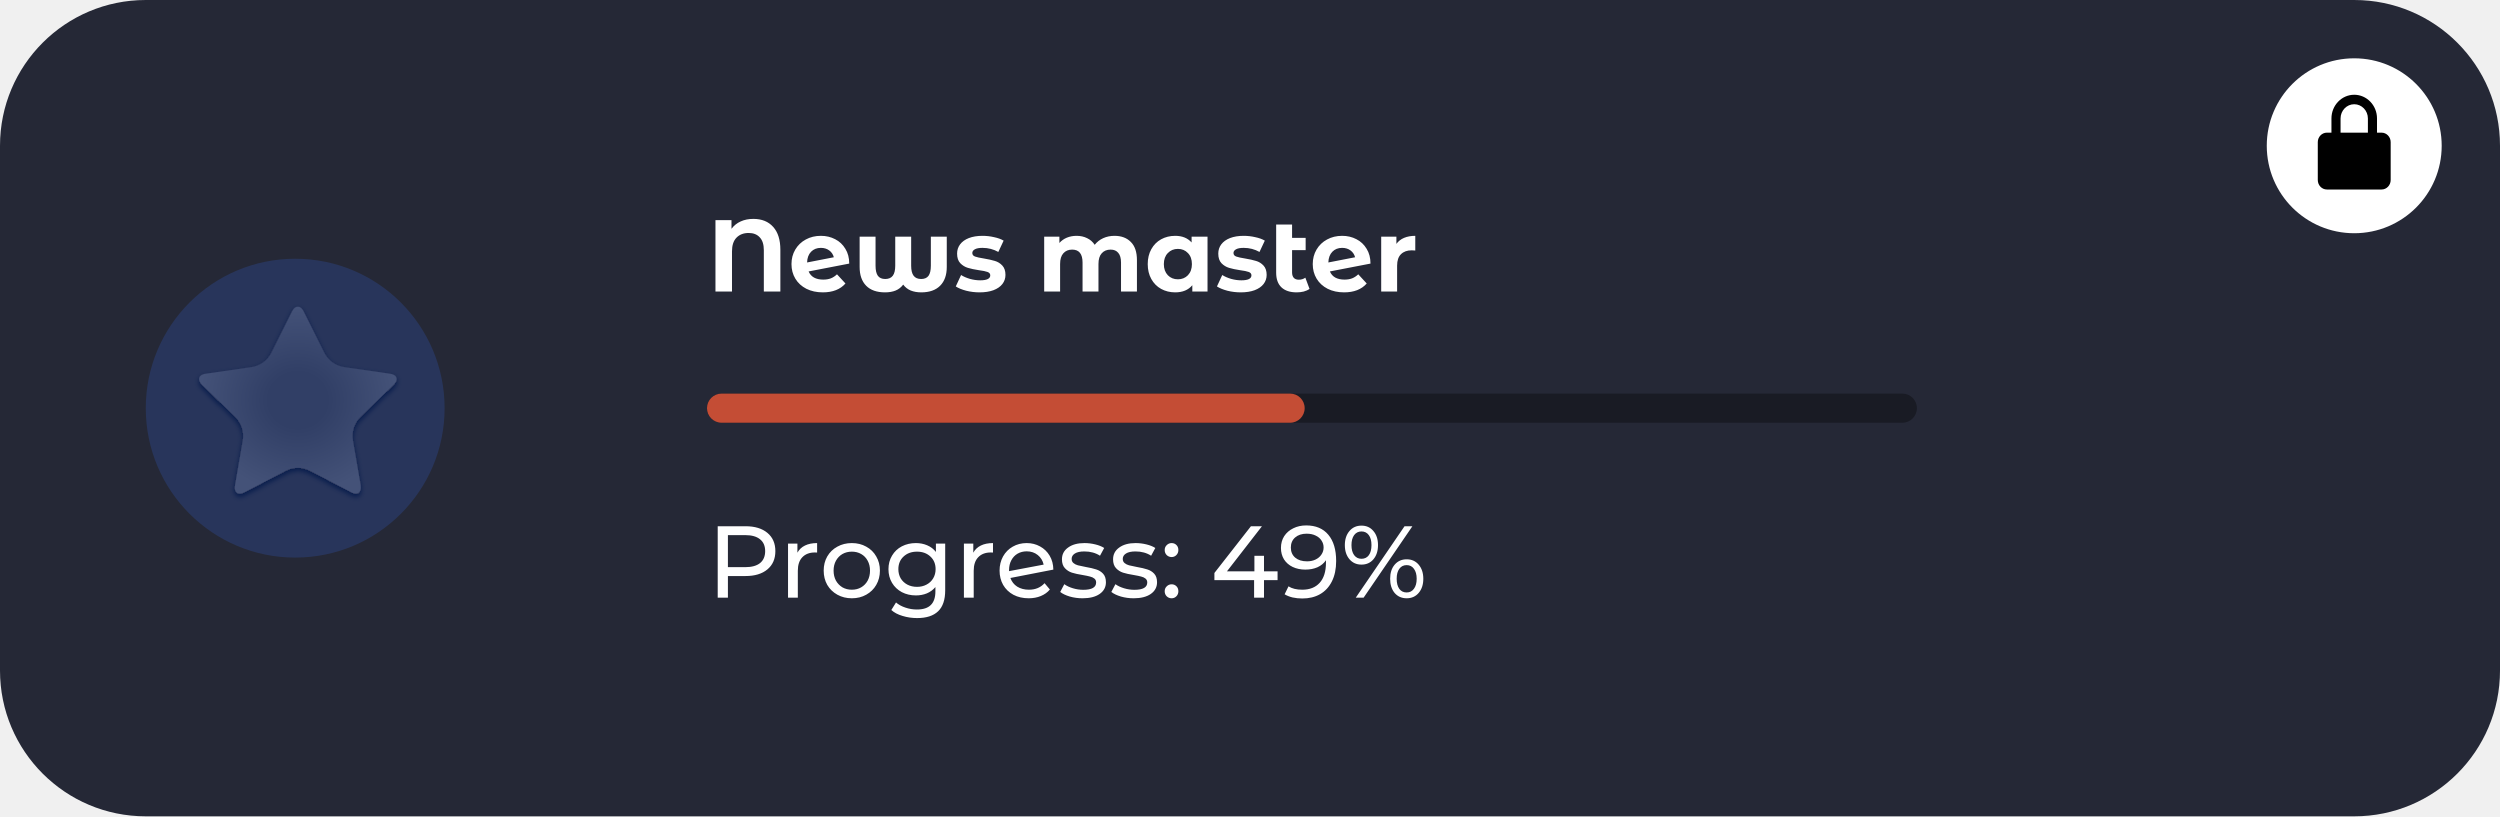
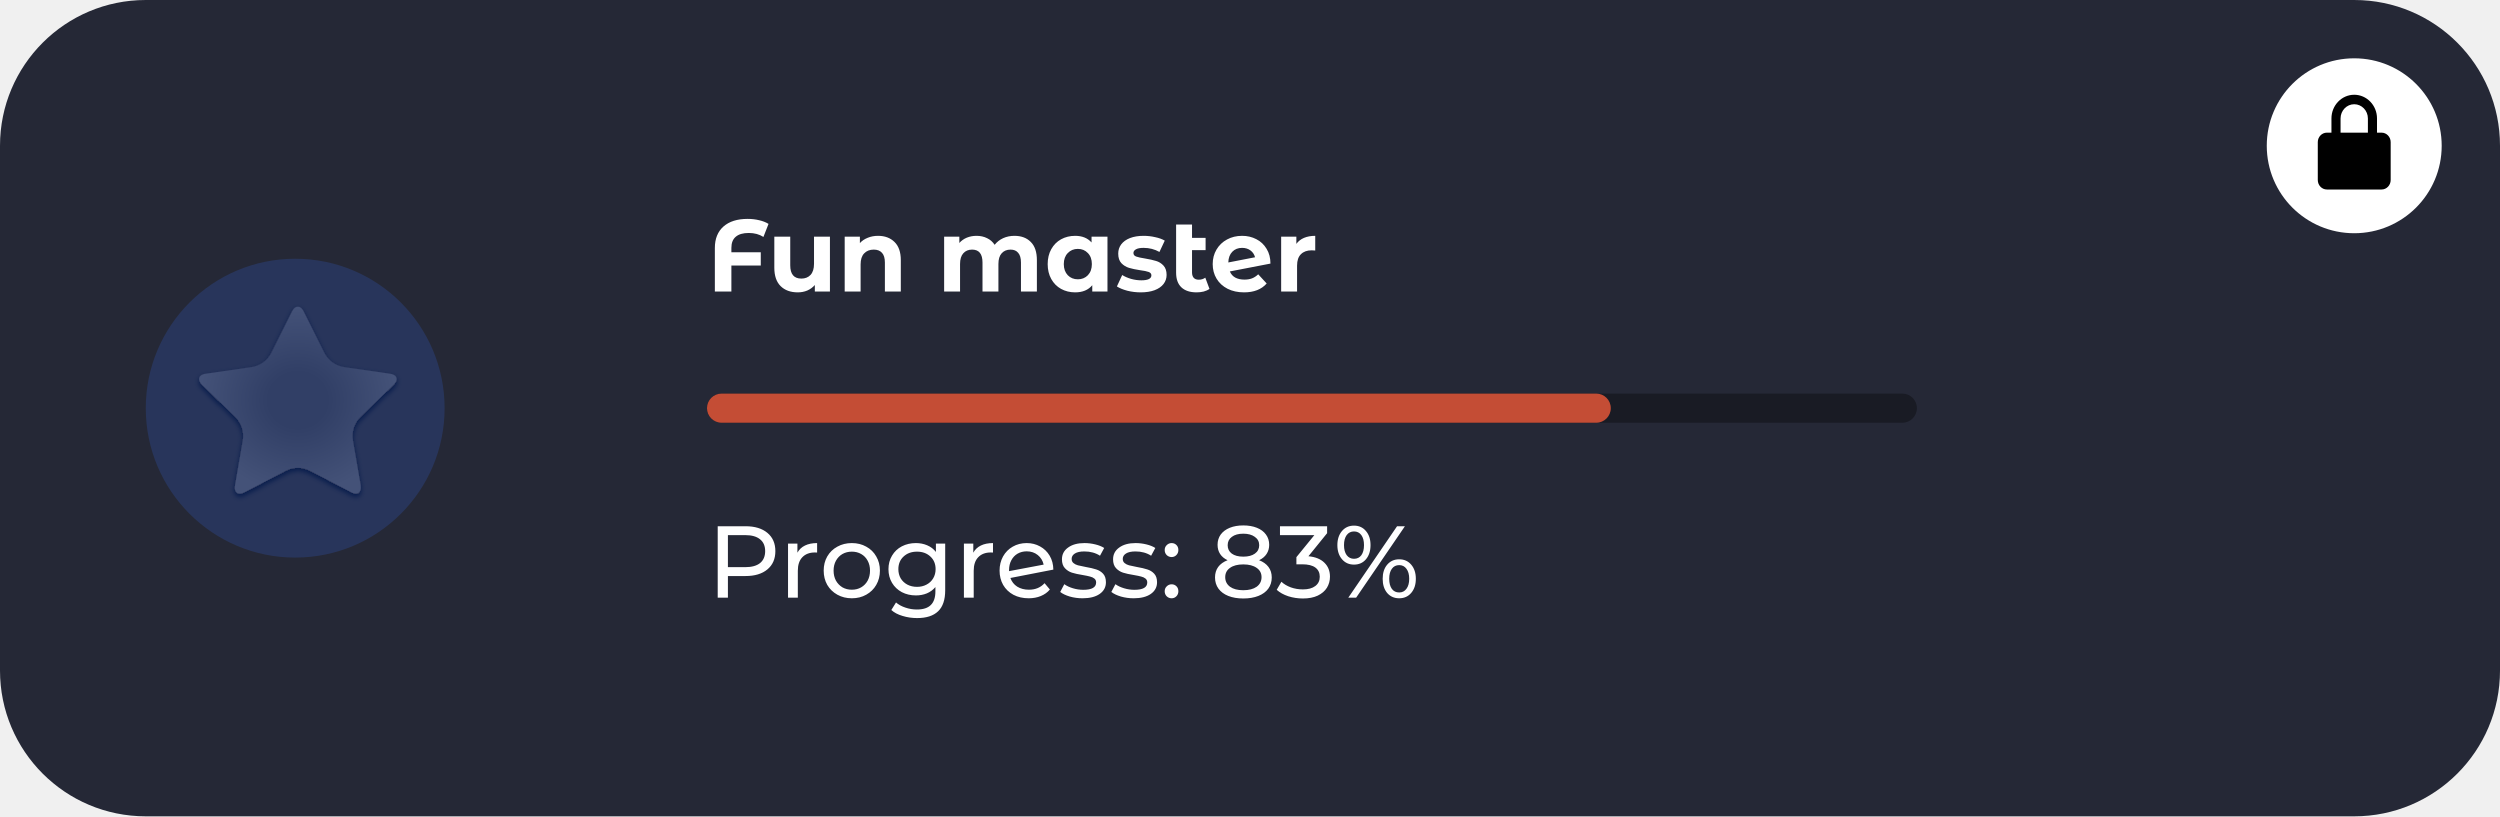
<svg xmlns="http://www.w3.org/2000/svg" width="343" height="112" viewBox="0 0 343 112" fill="none">
  <rect width="343" height="112" rx="20" fill="#252836" />
  <circle cx="40.5" cy="56" r="20.5" fill="#28355B" />
-   <g filter="url(#filter0_d_143_16686)">
-     <path d="M54.411 52.02C54.411 52.257 54.27 52.515 53.987 52.795L49.471 57.163C48.599 58.006 48.202 59.226 48.409 60.42L49.478 66.584C49.489 66.659 49.494 66.767 49.494 66.907C49.494 67.133 49.437 67.324 49.323 67.48C49.209 67.636 49.044 67.714 48.827 67.714C48.62 67.714 48.403 67.65 48.175 67.521L42.558 64.592C41.498 64.039 40.234 64.039 39.174 64.592L33.556 67.521C33.318 67.65 33.101 67.714 32.905 67.714C32.677 67.714 32.506 67.636 32.392 67.48C32.278 67.324 32.221 67.133 32.221 66.907C32.221 66.842 32.232 66.735 32.254 66.584L33.322 60.423C33.53 59.227 33.131 58.006 32.257 57.163L27.728 52.795C27.457 52.504 27.321 52.246 27.321 52.02C27.321 51.621 27.625 51.374 28.233 51.277L34.507 50.372C35.696 50.2 36.725 49.457 37.261 48.382L40.068 42.751C40.274 42.31 40.54 42.089 40.866 42.089C41.191 42.089 41.457 42.31 41.664 42.751L44.471 48.382C45.007 49.457 46.036 50.2 47.224 50.372L53.499 51.277C54.107 51.374 54.411 51.621 54.411 52.02Z" fill="url(#paint0_diamond_143_16686)" />
+   <g filter="url(#filter0_d_143_16699)">
+     <path d="M54.411 52.02C54.411 52.257 54.27 52.515 53.987 52.795L49.471 57.163C48.599 58.006 48.202 59.226 48.409 60.42L49.478 66.584C49.489 66.659 49.494 66.767 49.494 66.907C49.494 67.133 49.437 67.324 49.323 67.48C49.209 67.636 49.044 67.714 48.827 67.714C48.62 67.714 48.403 67.65 48.175 67.521L42.558 64.592C41.498 64.039 40.234 64.039 39.174 64.592L33.556 67.521C33.318 67.65 33.101 67.714 32.905 67.714C32.677 67.714 32.506 67.636 32.392 67.48C32.278 67.324 32.221 67.133 32.221 66.907C32.221 66.842 32.232 66.735 32.254 66.584L33.322 60.423C33.53 59.227 33.131 58.006 32.257 57.163L27.728 52.795C27.457 52.504 27.321 52.246 27.321 52.02C27.321 51.621 27.625 51.374 28.233 51.277L34.507 50.372C35.696 50.2 36.725 49.457 37.261 48.382L40.068 42.751C40.274 42.31 40.54 42.089 40.866 42.089C41.191 42.089 41.457 42.31 41.664 42.751L44.471 48.382C45.007 49.457 46.036 50.2 47.224 50.372L53.499 51.277C54.107 51.374 54.411 51.621 54.411 52.02Z" fill="url(#paint0_diamond_143_16699)" />
  </g>
-   <path d="M103.356 30.032C104.523 30.032 105.433 30.401 106.086 31.138C106.739 31.866 107.066 32.907 107.066 34.26V40H104.798V34.33C104.798 33.546 104.611 32.958 104.238 32.566C103.874 32.165 103.365 31.964 102.712 31.964C102.021 31.964 101.466 32.179 101.046 32.608C100.635 33.028 100.43 33.653 100.43 34.484V40H98.162V30.2H100.36V31.39C100.696 30.942 101.116 30.606 101.62 30.382C102.124 30.149 102.703 30.032 103.356 30.032ZM112.945 38.362C113.337 38.362 113.682 38.306 113.981 38.194C114.289 38.073 114.573 37.886 114.835 37.634L115.997 38.894C115.287 39.706 114.251 40.112 112.889 40.112C112.039 40.112 111.288 39.949 110.635 39.622C109.981 39.286 109.477 38.824 109.123 38.236C108.768 37.648 108.591 36.981 108.591 36.234C108.591 35.497 108.763 34.834 109.109 34.246C109.463 33.649 109.944 33.187 110.551 32.86C111.167 32.524 111.857 32.356 112.623 32.356C113.341 32.356 113.995 32.51 114.583 32.818C115.171 33.117 115.637 33.555 115.983 34.134C116.337 34.703 116.515 35.38 116.515 36.164L110.943 37.242C111.101 37.615 111.349 37.895 111.685 38.082C112.03 38.269 112.45 38.362 112.945 38.362ZM112.623 34.008C112.072 34.008 111.624 34.185 111.279 34.54C110.933 34.895 110.751 35.385 110.733 36.01L114.401 35.296C114.298 34.904 114.088 34.591 113.771 34.358C113.453 34.125 113.071 34.008 112.623 34.008ZM129.897 32.468V36.626C129.897 37.737 129.593 38.595 128.987 39.202C128.38 39.809 127.517 40.112 126.397 40.112C125.855 40.112 125.375 40.028 124.955 39.86C124.544 39.692 124.199 39.421 123.919 39.048C123.639 39.421 123.293 39.692 122.883 39.86C122.472 40.028 121.987 40.112 121.427 40.112C120.297 40.112 119.434 39.809 118.837 39.202C118.239 38.595 117.941 37.737 117.941 36.626V32.468H120.125V36.458C120.125 37.083 120.232 37.545 120.447 37.844C120.661 38.133 120.997 38.278 121.455 38.278C121.921 38.278 122.267 38.129 122.491 37.83C122.715 37.531 122.827 37.074 122.827 36.458V32.468H125.011V36.458C125.011 37.074 125.123 37.531 125.347 37.83C125.571 38.129 125.916 38.278 126.383 38.278C126.84 38.278 127.176 38.133 127.391 37.844C127.605 37.545 127.713 37.083 127.713 36.458V32.468H129.897ZM134.394 40.112C133.768 40.112 133.157 40.037 132.56 39.888C131.962 39.729 131.486 39.533 131.132 39.3L131.86 37.732C132.196 37.947 132.602 38.124 133.078 38.264C133.554 38.395 134.02 38.46 134.478 38.46C135.402 38.46 135.864 38.231 135.864 37.774C135.864 37.559 135.738 37.405 135.486 37.312C135.234 37.219 134.846 37.139 134.324 37.074C133.708 36.981 133.199 36.873 132.798 36.752C132.396 36.631 132.046 36.416 131.748 36.108C131.458 35.8 131.314 35.361 131.314 34.792C131.314 34.316 131.449 33.896 131.72 33.532C132 33.159 132.401 32.869 132.924 32.664C133.456 32.459 134.081 32.356 134.8 32.356C135.332 32.356 135.859 32.417 136.382 32.538C136.914 32.65 137.352 32.809 137.698 33.014L136.97 34.568C136.307 34.195 135.584 34.008 134.8 34.008C134.333 34.008 133.983 34.073 133.75 34.204C133.516 34.335 133.4 34.503 133.4 34.708C133.4 34.941 133.526 35.105 133.778 35.198C134.03 35.291 134.431 35.38 134.982 35.464C135.598 35.567 136.102 35.679 136.494 35.8C136.886 35.912 137.226 36.122 137.516 36.43C137.805 36.738 137.95 37.167 137.95 37.718C137.95 38.185 137.81 38.6 137.53 38.964C137.25 39.328 136.839 39.613 136.298 39.818C135.766 40.014 135.131 40.112 134.394 40.112ZM152.908 32.356C153.851 32.356 154.597 32.636 155.148 33.196C155.708 33.747 155.988 34.577 155.988 35.688V40H153.804V36.024C153.804 35.427 153.678 34.983 153.426 34.694C153.183 34.395 152.833 34.246 152.376 34.246C151.863 34.246 151.457 34.414 151.158 34.75C150.859 35.077 150.71 35.567 150.71 36.22V40H148.526V36.024C148.526 34.839 148.05 34.246 147.098 34.246C146.594 34.246 146.193 34.414 145.894 34.75C145.595 35.077 145.446 35.567 145.446 36.22V40H143.262V32.468H145.348V33.336C145.628 33.019 145.969 32.776 146.37 32.608C146.781 32.44 147.229 32.356 147.714 32.356C148.246 32.356 148.727 32.463 149.156 32.678C149.585 32.883 149.931 33.187 150.192 33.588C150.5 33.196 150.887 32.893 151.354 32.678C151.83 32.463 152.348 32.356 152.908 32.356ZM165.672 32.468V40H163.586V39.132C163.044 39.785 162.26 40.112 161.234 40.112C160.524 40.112 159.88 39.953 159.302 39.636C158.732 39.319 158.284 38.866 157.958 38.278C157.631 37.69 157.468 37.009 157.468 36.234C157.468 35.459 157.631 34.778 157.958 34.19C158.284 33.602 158.732 33.149 159.302 32.832C159.88 32.515 160.524 32.356 161.234 32.356C162.195 32.356 162.946 32.659 163.488 33.266V32.468H165.672ZM161.612 38.32C162.162 38.32 162.62 38.133 162.984 37.76C163.348 37.377 163.53 36.869 163.53 36.234C163.53 35.599 163.348 35.095 162.984 34.722C162.62 34.339 162.162 34.148 161.612 34.148C161.052 34.148 160.59 34.339 160.226 34.722C159.862 35.095 159.68 35.599 159.68 36.234C159.68 36.869 159.862 37.377 160.226 37.76C160.59 38.133 161.052 38.32 161.612 38.32ZM170.228 40.112C169.602 40.112 168.991 40.037 168.394 39.888C167.796 39.729 167.32 39.533 166.966 39.3L167.694 37.732C168.03 37.947 168.436 38.124 168.912 38.264C169.388 38.395 169.854 38.46 170.312 38.46C171.236 38.46 171.698 38.231 171.698 37.774C171.698 37.559 171.572 37.405 171.32 37.312C171.068 37.219 170.68 37.139 170.158 37.074C169.542 36.981 169.033 36.873 168.632 36.752C168.23 36.631 167.88 36.416 167.582 36.108C167.292 35.8 167.148 35.361 167.148 34.792C167.148 34.316 167.283 33.896 167.554 33.532C167.834 33.159 168.235 32.869 168.758 32.664C169.29 32.459 169.915 32.356 170.634 32.356C171.166 32.356 171.693 32.417 172.216 32.538C172.748 32.65 173.186 32.809 173.532 33.014L172.804 34.568C172.141 34.195 171.418 34.008 170.634 34.008C170.167 34.008 169.817 34.073 169.584 34.204C169.35 34.335 169.234 34.503 169.234 34.708C169.234 34.941 169.36 35.105 169.612 35.198C169.864 35.291 170.265 35.38 170.816 35.464C171.432 35.567 171.936 35.679 172.328 35.8C172.72 35.912 173.06 36.122 173.35 36.43C173.639 36.738 173.784 37.167 173.784 37.718C173.784 38.185 173.644 38.6 173.364 38.964C173.084 39.328 172.673 39.613 172.132 39.818C171.6 40.014 170.965 40.112 170.228 40.112ZM179.667 39.636C179.452 39.795 179.186 39.916 178.869 40C178.561 40.075 178.239 40.112 177.903 40.112C176.998 40.112 176.302 39.883 175.817 39.426C175.332 38.969 175.089 38.297 175.089 37.41V30.802H177.273V32.636H179.135V34.316H177.273V37.382C177.273 37.699 177.352 37.947 177.511 38.124C177.67 38.292 177.898 38.376 178.197 38.376C178.533 38.376 178.832 38.283 179.093 38.096L179.667 39.636ZM184.462 38.362C184.854 38.362 185.199 38.306 185.498 38.194C185.806 38.073 186.091 37.886 186.352 37.634L187.514 38.894C186.805 39.706 185.769 40.112 184.406 40.112C183.557 40.112 182.805 39.949 182.152 39.622C181.499 39.286 180.995 38.824 180.64 38.236C180.285 37.648 180.108 36.981 180.108 36.234C180.108 35.497 180.281 34.834 180.626 34.246C180.981 33.649 181.461 33.187 182.068 32.86C182.684 32.524 183.375 32.356 184.14 32.356C184.859 32.356 185.512 32.51 186.1 32.818C186.688 33.117 187.155 33.555 187.5 34.134C187.855 34.703 188.032 35.38 188.032 36.164L182.46 37.242C182.619 37.615 182.866 37.895 183.202 38.082C183.547 38.269 183.967 38.362 184.462 38.362ZM184.14 34.008C183.589 34.008 183.141 34.185 182.796 34.54C182.451 34.895 182.269 35.385 182.25 36.01L185.918 35.296C185.815 34.904 185.605 34.591 185.288 34.358C184.971 34.125 184.588 34.008 184.14 34.008ZM191.586 33.462C191.848 33.098 192.198 32.823 192.636 32.636C193.084 32.449 193.598 32.356 194.176 32.356V34.372C193.934 34.353 193.77 34.344 193.686 34.344C193.061 34.344 192.571 34.521 192.216 34.876C191.862 35.221 191.684 35.744 191.684 36.444V40H189.5V32.468H191.586V33.462Z" fill="white" />
+   <path d="M102.726 31.964C101.942 31.964 101.349 32.137 100.948 32.482C100.547 32.818 100.346 33.327 100.346 34.008V34.61H104.378V36.43H100.346V40H98.078V34.022C98.078 32.762 98.47 31.782 99.254 31.082C100.047 30.382 101.153 30.032 102.572 30.032C103.132 30.032 103.659 30.093 104.154 30.214C104.649 30.326 105.078 30.494 105.442 30.718L104.742 32.51C104.182 32.146 103.51 31.964 102.726 31.964ZM113.867 32.468V40H111.795V39.104C111.506 39.431 111.161 39.683 110.759 39.86C110.358 40.028 109.924 40.112 109.457 40.112C108.468 40.112 107.684 39.827 107.105 39.258C106.527 38.689 106.237 37.844 106.237 36.724V32.468H108.421V36.402C108.421 37.615 108.93 38.222 109.947 38.222C110.47 38.222 110.89 38.054 111.207 37.718C111.525 37.373 111.683 36.864 111.683 36.192V32.468H113.867ZM120.469 32.356C121.402 32.356 122.153 32.636 122.723 33.196C123.301 33.756 123.591 34.587 123.591 35.688V40H121.407V36.024C121.407 35.427 121.276 34.983 121.015 34.694C120.753 34.395 120.375 34.246 119.881 34.246C119.33 34.246 118.891 34.419 118.565 34.764C118.238 35.1 118.075 35.604 118.075 36.276V40H115.891V32.468H117.977V33.35C118.266 33.033 118.625 32.79 119.055 32.622C119.484 32.445 119.955 32.356 120.469 32.356ZM139.181 32.356C140.124 32.356 140.871 32.636 141.421 33.196C141.981 33.747 142.261 34.577 142.261 35.688V40H140.077V36.024C140.077 35.427 139.951 34.983 139.699 34.694C139.457 34.395 139.107 34.246 138.649 34.246C138.136 34.246 137.73 34.414 137.431 34.75C137.133 35.077 136.983 35.567 136.983 36.22V40H134.799V36.024C134.799 34.839 134.323 34.246 133.371 34.246C132.867 34.246 132.466 34.414 132.167 34.75C131.869 35.077 131.719 35.567 131.719 36.22V40H129.535V32.468H131.621V33.336C131.901 33.019 132.242 32.776 132.643 32.608C133.054 32.44 133.502 32.356 133.987 32.356C134.519 32.356 135 32.463 135.429 32.678C135.859 32.883 136.204 33.187 136.465 33.588C136.773 33.196 137.161 32.893 137.627 32.678C138.103 32.463 138.621 32.356 139.181 32.356ZM151.945 32.468V40H149.859V39.132C149.318 39.785 148.534 40.112 147.507 40.112C146.798 40.112 146.154 39.953 145.575 39.636C145.006 39.319 144.558 38.866 144.231 38.278C143.904 37.69 143.741 37.009 143.741 36.234C143.741 35.459 143.904 34.778 144.231 34.19C144.558 33.602 145.006 33.149 145.575 32.832C146.154 32.515 146.798 32.356 147.507 32.356C148.468 32.356 149.22 32.659 149.761 33.266V32.468H151.945ZM147.885 38.32C148.436 38.32 148.893 38.133 149.257 37.76C149.621 37.377 149.803 36.869 149.803 36.234C149.803 35.599 149.621 35.095 149.257 34.722C148.893 34.339 148.436 34.148 147.885 34.148C147.325 34.148 146.863 34.339 146.499 34.722C146.135 35.095 145.953 35.599 145.953 36.234C145.953 36.869 146.135 37.377 146.499 37.76C146.863 38.133 147.325 38.32 147.885 38.32ZM156.501 40.112C155.876 40.112 155.264 40.037 154.667 39.888C154.07 39.729 153.594 39.533 153.239 39.3L153.967 37.732C154.303 37.947 154.709 38.124 155.185 38.264C155.661 38.395 156.128 38.46 156.585 38.46C157.509 38.46 157.971 38.231 157.971 37.774C157.971 37.559 157.845 37.405 157.593 37.312C157.341 37.219 156.954 37.139 156.431 37.074C155.815 36.981 155.306 36.873 154.905 36.752C154.504 36.631 154.154 36.416 153.855 36.108C153.566 35.8 153.421 35.361 153.421 34.792C153.421 34.316 153.556 33.896 153.827 33.532C154.107 33.159 154.508 32.869 155.031 32.664C155.563 32.459 156.188 32.356 156.907 32.356C157.439 32.356 157.966 32.417 158.489 32.538C159.021 32.65 159.46 32.809 159.805 33.014L159.077 34.568C158.414 34.195 157.691 34.008 156.907 34.008C156.44 34.008 156.09 34.073 155.857 34.204C155.624 34.335 155.507 34.503 155.507 34.708C155.507 34.941 155.633 35.105 155.885 35.198C156.137 35.291 156.538 35.38 157.089 35.464C157.705 35.567 158.209 35.679 158.601 35.8C158.993 35.912 159.334 36.122 159.623 36.43C159.912 36.738 160.057 37.167 160.057 37.718C160.057 38.185 159.917 38.6 159.637 38.964C159.357 39.328 158.946 39.613 158.405 39.818C157.873 40.014 157.238 40.112 156.501 40.112ZM165.94 39.636C165.726 39.795 165.46 39.916 165.142 40C164.834 40.075 164.512 40.112 164.176 40.112C163.271 40.112 162.576 39.883 162.09 39.426C161.605 38.969 161.362 38.297 161.362 37.41V30.802H163.546V32.636H165.408V34.316H163.546V37.382C163.546 37.699 163.626 37.947 163.784 38.124C163.943 38.292 164.172 38.376 164.47 38.376C164.806 38.376 165.105 38.283 165.366 38.096L165.94 39.636ZM170.736 38.362C171.128 38.362 171.473 38.306 171.772 38.194C172.08 38.073 172.364 37.886 172.626 37.634L173.788 38.894C173.078 39.706 172.042 40.112 170.68 40.112C169.83 40.112 169.079 39.949 168.426 39.622C167.772 39.286 167.268 38.824 166.914 38.236C166.559 37.648 166.382 36.981 166.382 36.234C166.382 35.497 166.554 34.834 166.9 34.246C167.254 33.649 167.735 33.187 168.342 32.86C168.958 32.524 169.648 32.356 170.414 32.356C171.132 32.356 171.786 32.51 172.374 32.818C172.962 33.117 173.428 33.555 173.774 34.134C174.128 34.703 174.306 35.38 174.306 36.164L168.734 37.242C168.892 37.615 169.14 37.895 169.476 38.082C169.821 38.269 170.241 38.362 170.736 38.362ZM170.414 34.008C169.863 34.008 169.415 34.185 169.07 34.54C168.724 34.895 168.542 35.385 168.524 36.01L172.192 35.296C172.089 34.904 171.879 34.591 171.562 34.358C171.244 34.125 170.862 34.008 170.414 34.008ZM177.86 33.462C178.121 33.098 178.471 32.823 178.91 32.636C179.358 32.449 179.871 32.356 180.45 32.356V34.372C180.207 34.353 180.044 34.344 179.96 34.344C179.334 34.344 178.844 34.521 178.49 34.876C178.135 35.221 177.958 35.744 177.958 36.444V40H175.774V32.468H177.86V33.462Z" fill="white" />
  <path d="M97 56C97 54.895 97.895 54 99 54H261C262.105 54 263 54.895 263 56V56C263 57.105 262.105 58 261 58H99C97.895 58 97 57.105 97 56V56Z" fill="black" fill-opacity="0.33" />
-   <rect x="97" y="54" width="82" height="4" rx="2" fill="#C44D35" />
-   <path d="M102.292 72.2C103.561 72.2 104.56 72.503 105.288 73.11C106.016 73.717 106.38 74.552 106.38 75.616C106.38 76.68 106.016 77.515 105.288 78.122C104.56 78.729 103.561 79.032 102.292 79.032H99.87V82H98.47V72.2H102.292ZM102.25 77.814C103.137 77.814 103.813 77.627 104.28 77.254C104.747 76.871 104.98 76.325 104.98 75.616C104.98 74.907 104.747 74.365 104.28 73.992C103.813 73.609 103.137 73.418 102.25 73.418H99.87V77.814H102.25ZM109.406 75.826C109.639 75.397 109.984 75.07 110.442 74.846C110.899 74.622 111.454 74.51 112.108 74.51V75.812C112.033 75.803 111.93 75.798 111.8 75.798C111.072 75.798 110.498 76.017 110.078 76.456C109.667 76.885 109.462 77.501 109.462 78.304V82H108.118V74.58H109.406V75.826ZM116.874 82.084C116.137 82.084 115.474 81.921 114.886 81.594C114.298 81.267 113.836 80.819 113.5 80.25C113.173 79.671 113.01 79.018 113.01 78.29C113.01 77.562 113.173 76.913 113.5 76.344C113.836 75.765 114.298 75.317 114.886 75C115.474 74.673 116.137 74.51 116.874 74.51C117.611 74.51 118.269 74.673 118.848 75C119.436 75.317 119.893 75.765 120.22 76.344C120.556 76.913 120.724 77.562 120.724 78.29C120.724 79.018 120.556 79.671 120.22 80.25C119.893 80.819 119.436 81.267 118.848 81.594C118.269 81.921 117.611 82.084 116.874 82.084ZM116.874 80.908C117.35 80.908 117.775 80.801 118.148 80.586C118.531 80.362 118.829 80.054 119.044 79.662C119.259 79.261 119.366 78.803 119.366 78.29C119.366 77.777 119.259 77.324 119.044 76.932C118.829 76.531 118.531 76.223 118.148 76.008C117.775 75.793 117.35 75.686 116.874 75.686C116.398 75.686 115.969 75.793 115.586 76.008C115.213 76.223 114.914 76.531 114.69 76.932C114.475 77.324 114.368 77.777 114.368 78.29C114.368 78.803 114.475 79.261 114.69 79.662C114.914 80.054 115.213 80.362 115.586 80.586C115.969 80.801 116.398 80.908 116.874 80.908ZM129.681 74.58V80.992C129.681 82.289 129.359 83.246 128.715 83.862C128.071 84.487 127.109 84.8 125.831 84.8C125.131 84.8 124.463 84.702 123.829 84.506C123.194 84.319 122.681 84.049 122.289 83.694L122.933 82.658C123.278 82.957 123.703 83.19 124.207 83.358C124.72 83.535 125.247 83.624 125.789 83.624C126.657 83.624 127.296 83.419 127.707 83.008C128.127 82.597 128.337 81.972 128.337 81.132V80.544C128.019 80.927 127.627 81.216 127.161 81.412C126.703 81.599 126.204 81.692 125.663 81.692C124.953 81.692 124.309 81.543 123.731 81.244C123.161 80.936 122.713 80.511 122.387 79.97C122.06 79.419 121.897 78.794 121.897 78.094C121.897 77.394 122.06 76.773 122.387 76.232C122.713 75.681 123.161 75.257 123.731 74.958C124.309 74.659 124.953 74.51 125.663 74.51C126.223 74.51 126.741 74.613 127.217 74.818C127.702 75.023 128.099 75.327 128.407 75.728V74.58H129.681ZM125.817 80.516C126.302 80.516 126.736 80.413 127.119 80.208C127.511 80.003 127.814 79.718 128.029 79.354C128.253 78.981 128.365 78.561 128.365 78.094C128.365 77.375 128.127 76.797 127.651 76.358C127.175 75.91 126.563 75.686 125.817 75.686C125.061 75.686 124.445 75.91 123.969 76.358C123.493 76.797 123.255 77.375 123.255 78.094C123.255 78.561 123.362 78.981 123.577 79.354C123.801 79.718 124.104 80.003 124.487 80.208C124.879 80.413 125.322 80.516 125.817 80.516ZM133.537 75.826C133.77 75.397 134.115 75.07 134.573 74.846C135.03 74.622 135.585 74.51 136.239 74.51V75.812C136.164 75.803 136.061 75.798 135.931 75.798C135.203 75.798 134.629 76.017 134.209 76.456C133.798 76.885 133.593 77.501 133.593 78.304V82H132.249V74.58H133.537V75.826ZM141.173 80.908C142.059 80.908 142.773 80.609 143.315 80.012L144.043 80.88C143.716 81.272 143.301 81.571 142.797 81.776C142.302 81.981 141.747 82.084 141.131 82.084C140.347 82.084 139.651 81.925 139.045 81.608C138.438 81.281 137.967 80.829 137.631 80.25C137.304 79.671 137.141 79.018 137.141 78.29C137.141 77.571 137.299 76.923 137.617 76.344C137.943 75.765 138.387 75.317 138.947 75C139.516 74.673 140.155 74.51 140.865 74.51C141.537 74.51 142.148 74.664 142.699 74.972C143.249 75.271 143.688 75.695 144.015 76.246C144.341 76.797 144.509 77.431 144.519 78.15L138.625 79.298C138.811 79.811 139.124 80.208 139.563 80.488C140.011 80.768 140.547 80.908 141.173 80.908ZM140.865 75.644C140.398 75.644 139.978 75.751 139.605 75.966C139.241 76.181 138.956 76.484 138.751 76.876C138.545 77.259 138.443 77.707 138.443 78.22V78.36L143.189 77.464C143.067 76.923 142.797 76.484 142.377 76.148C141.957 75.812 141.453 75.644 140.865 75.644ZM148.527 82.084C147.92 82.084 147.337 82.005 146.777 81.846C146.217 81.678 145.778 81.468 145.461 81.216L146.021 80.152C146.348 80.385 146.744 80.572 147.211 80.712C147.678 80.852 148.149 80.922 148.625 80.922C149.801 80.922 150.389 80.586 150.389 79.914C150.389 79.69 150.31 79.513 150.151 79.382C149.992 79.251 149.792 79.158 149.549 79.102C149.316 79.037 148.98 78.967 148.541 78.892C147.944 78.799 147.454 78.691 147.071 78.57C146.698 78.449 146.376 78.243 146.105 77.954C145.834 77.665 145.699 77.259 145.699 76.736C145.699 76.064 145.979 75.527 146.539 75.126C147.099 74.715 147.85 74.51 148.793 74.51C149.288 74.51 149.782 74.571 150.277 74.692C150.772 74.813 151.178 74.977 151.495 75.182L150.921 76.246C150.314 75.854 149.6 75.658 148.779 75.658C148.21 75.658 147.776 75.751 147.477 75.938C147.178 76.125 147.029 76.372 147.029 76.68C147.029 76.923 147.113 77.114 147.281 77.254C147.449 77.394 147.654 77.497 147.897 77.562C148.149 77.627 148.499 77.702 148.947 77.786C149.544 77.889 150.025 78.001 150.389 78.122C150.762 78.234 151.08 78.43 151.341 78.71C151.602 78.99 151.733 79.382 151.733 79.886C151.733 80.558 151.444 81.095 150.865 81.496C150.296 81.888 149.516 82.084 148.527 82.084ZM155.541 82.084C154.934 82.084 154.351 82.005 153.791 81.846C153.231 81.678 152.792 81.468 152.475 81.216L153.035 80.152C153.361 80.385 153.758 80.572 154.225 80.712C154.691 80.852 155.163 80.922 155.639 80.922C156.815 80.922 157.403 80.586 157.403 79.914C157.403 79.69 157.323 79.513 157.165 79.382C157.006 79.251 156.805 79.158 156.563 79.102C156.329 79.037 155.993 78.967 155.555 78.892C154.957 78.799 154.467 78.691 154.085 78.57C153.711 78.449 153.389 78.243 153.119 77.954C152.848 77.665 152.713 77.259 152.713 76.736C152.713 76.064 152.993 75.527 153.553 75.126C154.113 74.715 154.864 74.51 155.807 74.51C156.301 74.51 156.796 74.571 157.291 74.692C157.785 74.813 158.191 74.977 158.509 75.182L157.935 76.246C157.328 75.854 156.614 75.658 155.793 75.658C155.223 75.658 154.789 75.751 154.491 75.938C154.192 76.125 154.043 76.372 154.043 76.68C154.043 76.923 154.127 77.114 154.295 77.254C154.463 77.394 154.668 77.497 154.911 77.562C155.163 77.627 155.513 77.702 155.961 77.786C156.558 77.889 157.039 78.001 157.403 78.122C157.776 78.234 158.093 78.43 158.355 78.71C158.616 78.99 158.747 79.382 158.747 79.886C158.747 80.558 158.457 81.095 157.879 81.496C157.309 81.888 156.53 82.084 155.541 82.084ZM160.748 76.428C160.487 76.428 160.263 76.339 160.076 76.162C159.89 75.975 159.796 75.742 159.796 75.462C159.796 75.191 159.89 74.967 160.076 74.79C160.263 74.603 160.487 74.51 160.748 74.51C161.01 74.51 161.229 74.599 161.406 74.776C161.584 74.953 161.672 75.182 161.672 75.462C161.672 75.742 161.579 75.975 161.392 76.162C161.215 76.339 161 76.428 160.748 76.428ZM160.748 82.084C160.487 82.084 160.263 81.995 160.076 81.818C159.89 81.631 159.796 81.398 159.796 81.118C159.796 80.847 159.89 80.623 160.076 80.446C160.263 80.259 160.487 80.166 160.748 80.166C161.01 80.166 161.229 80.255 161.406 80.432C161.584 80.609 161.672 80.838 161.672 81.118C161.672 81.398 161.579 81.631 161.392 81.818C161.215 81.995 161 82.084 160.748 82.084ZM175.282 79.592H173.42V82H172.062V79.592H166.616V78.612L171.628 72.2H173.14L168.338 78.388H172.104V76.26H173.42V78.388H175.282V79.592ZM179.204 72.088C180.52 72.088 181.532 72.513 182.242 73.362C182.96 74.211 183.32 75.415 183.32 76.974C183.32 78.066 183.124 78.999 182.732 79.774C182.349 80.539 181.808 81.123 181.108 81.524C180.417 81.916 179.61 82.112 178.686 82.112C178.21 82.112 177.762 82.065 177.342 81.972C176.922 81.869 176.558 81.725 176.25 81.538L176.782 80.446C177.258 80.754 177.888 80.908 178.672 80.908C179.689 80.908 180.482 80.595 181.052 79.97C181.63 79.335 181.92 78.416 181.92 77.212V76.862C181.64 77.282 181.252 77.604 180.758 77.828C180.263 78.043 179.708 78.15 179.092 78.15C178.448 78.15 177.869 78.029 177.356 77.786C176.852 77.543 176.455 77.198 176.166 76.75C175.886 76.293 175.746 75.77 175.746 75.182C175.746 74.566 175.895 74.025 176.194 73.558C176.502 73.091 176.917 72.732 177.44 72.48C177.962 72.219 178.55 72.088 179.204 72.088ZM179.33 77.016C179.768 77.016 180.16 76.932 180.506 76.764C180.851 76.596 181.117 76.367 181.304 76.078C181.5 75.789 181.598 75.467 181.598 75.112C181.598 74.767 181.504 74.454 181.318 74.174C181.14 73.885 180.874 73.656 180.52 73.488C180.174 73.311 179.754 73.222 179.26 73.222C178.616 73.222 178.093 73.395 177.692 73.74C177.3 74.085 177.104 74.547 177.104 75.126C177.104 75.705 177.304 76.167 177.706 76.512C178.107 76.848 178.648 77.016 179.33 77.016ZM186.794 77.464C186.113 77.464 185.562 77.217 185.142 76.722C184.722 76.227 184.512 75.583 184.512 74.79C184.512 73.997 184.722 73.353 185.142 72.858C185.562 72.363 186.113 72.116 186.794 72.116C187.475 72.116 188.021 72.363 188.432 72.858C188.852 73.343 189.062 73.987 189.062 74.79C189.062 75.593 188.852 76.241 188.432 76.736C188.021 77.221 187.475 77.464 186.794 77.464ZM192.702 72.2H193.78L187.088 82H186.01L192.702 72.2ZM186.794 76.666C187.223 76.666 187.559 76.503 187.802 76.176C188.045 75.84 188.166 75.378 188.166 74.79C188.166 74.202 188.045 73.745 187.802 73.418C187.559 73.082 187.223 72.914 186.794 72.914C186.374 72.914 186.038 73.082 185.786 73.418C185.543 73.754 185.422 74.211 185.422 74.79C185.422 75.369 185.543 75.826 185.786 76.162C186.038 76.498 186.374 76.666 186.794 76.666ZM192.996 82.084C192.315 82.084 191.764 81.841 191.344 81.356C190.933 80.861 190.728 80.213 190.728 79.41C190.728 78.607 190.933 77.963 191.344 77.478C191.764 76.983 192.315 76.736 192.996 76.736C193.677 76.736 194.228 76.983 194.648 77.478C195.068 77.973 195.278 78.617 195.278 79.41C195.278 80.203 195.068 80.847 194.648 81.342C194.228 81.837 193.677 82.084 192.996 82.084ZM192.996 81.286C193.416 81.286 193.747 81.118 193.99 80.782C194.242 80.446 194.368 79.989 194.368 79.41C194.368 78.831 194.242 78.374 193.99 78.038C193.747 77.702 193.416 77.534 192.996 77.534C192.567 77.534 192.231 77.702 191.988 78.038C191.745 78.365 191.624 78.822 191.624 79.41C191.624 79.998 191.745 80.46 191.988 80.796C192.231 81.123 192.567 81.286 192.996 81.286Z" fill="white" />
+   <rect x="97" y="54" width="124" height="4" rx="2" fill="#C44D35" />
+   <path d="M102.292 72.2C103.561 72.2 104.56 72.503 105.288 73.11C106.016 73.717 106.38 74.552 106.38 75.616C106.38 76.68 106.016 77.515 105.288 78.122C104.56 78.729 103.561 79.032 102.292 79.032H99.87V82H98.47V72.2H102.292ZM102.25 77.814C103.137 77.814 103.813 77.627 104.28 77.254C104.747 76.871 104.98 76.325 104.98 75.616C104.98 74.907 104.747 74.365 104.28 73.992C103.813 73.609 103.137 73.418 102.25 73.418H99.87V77.814H102.25ZM109.406 75.826C109.639 75.397 109.984 75.07 110.442 74.846C110.899 74.622 111.454 74.51 112.108 74.51V75.812C112.033 75.803 111.93 75.798 111.8 75.798C111.072 75.798 110.498 76.017 110.078 76.456C109.667 76.885 109.462 77.501 109.462 78.304V82H108.118V74.58H109.406V75.826ZM116.874 82.084C116.137 82.084 115.474 81.921 114.886 81.594C114.298 81.267 113.836 80.819 113.5 80.25C113.173 79.671 113.01 79.018 113.01 78.29C113.01 77.562 113.173 76.913 113.5 76.344C113.836 75.765 114.298 75.317 114.886 75C115.474 74.673 116.137 74.51 116.874 74.51C117.611 74.51 118.269 74.673 118.848 75C119.436 75.317 119.893 75.765 120.22 76.344C120.556 76.913 120.724 77.562 120.724 78.29C120.724 79.018 120.556 79.671 120.22 80.25C119.893 80.819 119.436 81.267 118.848 81.594C118.269 81.921 117.611 82.084 116.874 82.084ZM116.874 80.908C117.35 80.908 117.775 80.801 118.148 80.586C118.531 80.362 118.829 80.054 119.044 79.662C119.259 79.261 119.366 78.803 119.366 78.29C119.366 77.777 119.259 77.324 119.044 76.932C118.829 76.531 118.531 76.223 118.148 76.008C117.775 75.793 117.35 75.686 116.874 75.686C116.398 75.686 115.969 75.793 115.586 76.008C115.213 76.223 114.914 76.531 114.69 76.932C114.475 77.324 114.368 77.777 114.368 78.29C114.368 78.803 114.475 79.261 114.69 79.662C114.914 80.054 115.213 80.362 115.586 80.586C115.969 80.801 116.398 80.908 116.874 80.908ZM129.681 74.58V80.992C129.681 82.289 129.359 83.246 128.715 83.862C128.071 84.487 127.109 84.8 125.831 84.8C125.131 84.8 124.463 84.702 123.829 84.506C123.194 84.319 122.681 84.049 122.289 83.694L122.933 82.658C123.278 82.957 123.703 83.19 124.207 83.358C124.72 83.535 125.247 83.624 125.789 83.624C126.657 83.624 127.296 83.419 127.707 83.008C128.127 82.597 128.337 81.972 128.337 81.132V80.544C128.019 80.927 127.627 81.216 127.161 81.412C126.703 81.599 126.204 81.692 125.663 81.692C124.953 81.692 124.309 81.543 123.731 81.244C123.161 80.936 122.713 80.511 122.387 79.97C122.06 79.419 121.897 78.794 121.897 78.094C121.897 77.394 122.06 76.773 122.387 76.232C122.713 75.681 123.161 75.257 123.731 74.958C124.309 74.659 124.953 74.51 125.663 74.51C126.223 74.51 126.741 74.613 127.217 74.818C127.702 75.023 128.099 75.327 128.407 75.728V74.58H129.681ZM125.817 80.516C126.302 80.516 126.736 80.413 127.119 80.208C127.511 80.003 127.814 79.718 128.029 79.354C128.253 78.981 128.365 78.561 128.365 78.094C128.365 77.375 128.127 76.797 127.651 76.358C127.175 75.91 126.563 75.686 125.817 75.686C125.061 75.686 124.445 75.91 123.969 76.358C123.493 76.797 123.255 77.375 123.255 78.094C123.255 78.561 123.362 78.981 123.577 79.354C123.801 79.718 124.104 80.003 124.487 80.208C124.879 80.413 125.322 80.516 125.817 80.516ZM133.537 75.826C133.77 75.397 134.115 75.07 134.573 74.846C135.03 74.622 135.585 74.51 136.239 74.51V75.812C136.164 75.803 136.061 75.798 135.931 75.798C135.203 75.798 134.629 76.017 134.209 76.456C133.798 76.885 133.593 77.501 133.593 78.304V82H132.249V74.58H133.537V75.826ZM141.173 80.908C142.059 80.908 142.773 80.609 143.315 80.012L144.043 80.88C143.716 81.272 143.301 81.571 142.797 81.776C142.302 81.981 141.747 82.084 141.131 82.084C140.347 82.084 139.651 81.925 139.045 81.608C138.438 81.281 137.967 80.829 137.631 80.25C137.304 79.671 137.141 79.018 137.141 78.29C137.141 77.571 137.299 76.923 137.617 76.344C137.943 75.765 138.387 75.317 138.947 75C139.516 74.673 140.155 74.51 140.865 74.51C141.537 74.51 142.148 74.664 142.699 74.972C143.249 75.271 143.688 75.695 144.015 76.246C144.341 76.797 144.509 77.431 144.519 78.15L138.625 79.298C138.811 79.811 139.124 80.208 139.563 80.488C140.011 80.768 140.547 80.908 141.173 80.908ZM140.865 75.644C140.398 75.644 139.978 75.751 139.605 75.966C139.241 76.181 138.956 76.484 138.751 76.876C138.545 77.259 138.443 77.707 138.443 78.22V78.36L143.189 77.464C143.067 76.923 142.797 76.484 142.377 76.148C141.957 75.812 141.453 75.644 140.865 75.644ZM148.527 82.084C147.92 82.084 147.337 82.005 146.777 81.846C146.217 81.678 145.778 81.468 145.461 81.216L146.021 80.152C146.348 80.385 146.744 80.572 147.211 80.712C147.678 80.852 148.149 80.922 148.625 80.922C149.801 80.922 150.389 80.586 150.389 79.914C150.389 79.69 150.31 79.513 150.151 79.382C149.992 79.251 149.792 79.158 149.549 79.102C149.316 79.037 148.98 78.967 148.541 78.892C147.944 78.799 147.454 78.691 147.071 78.57C146.698 78.449 146.376 78.243 146.105 77.954C145.834 77.665 145.699 77.259 145.699 76.736C145.699 76.064 145.979 75.527 146.539 75.126C147.099 74.715 147.85 74.51 148.793 74.51C149.288 74.51 149.782 74.571 150.277 74.692C150.772 74.813 151.178 74.977 151.495 75.182L150.921 76.246C150.314 75.854 149.6 75.658 148.779 75.658C148.21 75.658 147.776 75.751 147.477 75.938C147.178 76.125 147.029 76.372 147.029 76.68C147.029 76.923 147.113 77.114 147.281 77.254C147.449 77.394 147.654 77.497 147.897 77.562C148.149 77.627 148.499 77.702 148.947 77.786C149.544 77.889 150.025 78.001 150.389 78.122C150.762 78.234 151.08 78.43 151.341 78.71C151.602 78.99 151.733 79.382 151.733 79.886C151.733 80.558 151.444 81.095 150.865 81.496C150.296 81.888 149.516 82.084 148.527 82.084ZM155.541 82.084C154.934 82.084 154.351 82.005 153.791 81.846C153.231 81.678 152.792 81.468 152.475 81.216L153.035 80.152C153.361 80.385 153.758 80.572 154.225 80.712C154.691 80.852 155.163 80.922 155.639 80.922C156.815 80.922 157.403 80.586 157.403 79.914C157.403 79.69 157.323 79.513 157.165 79.382C157.006 79.251 156.805 79.158 156.563 79.102C156.329 79.037 155.993 78.967 155.555 78.892C154.957 78.799 154.467 78.691 154.085 78.57C153.711 78.449 153.389 78.243 153.119 77.954C152.848 77.665 152.713 77.259 152.713 76.736C152.713 76.064 152.993 75.527 153.553 75.126C154.113 74.715 154.864 74.51 155.807 74.51C156.301 74.51 156.796 74.571 157.291 74.692C157.785 74.813 158.191 74.977 158.509 75.182L157.935 76.246C157.328 75.854 156.614 75.658 155.793 75.658C155.223 75.658 154.789 75.751 154.491 75.938C154.192 76.125 154.043 76.372 154.043 76.68C154.043 76.923 154.127 77.114 154.295 77.254C154.463 77.394 154.668 77.497 154.911 77.562C155.163 77.627 155.513 77.702 155.961 77.786C156.558 77.889 157.039 78.001 157.403 78.122C157.776 78.234 158.093 78.43 158.355 78.71C158.616 78.99 158.747 79.382 158.747 79.886C158.747 80.558 158.457 81.095 157.879 81.496C157.309 81.888 156.53 82.084 155.541 82.084ZM160.748 76.428C160.487 76.428 160.263 76.339 160.076 76.162C159.89 75.975 159.796 75.742 159.796 75.462C159.796 75.191 159.89 74.967 160.076 74.79C160.263 74.603 160.487 74.51 160.748 74.51C161.01 74.51 161.229 74.599 161.406 74.776C161.584 74.953 161.672 75.182 161.672 75.462C161.672 75.742 161.579 75.975 161.392 76.162C161.215 76.339 161 76.428 160.748 76.428ZM160.748 82.084C160.487 82.084 160.263 81.995 160.076 81.818C159.89 81.631 159.796 81.398 159.796 81.118C159.796 80.847 159.89 80.623 160.076 80.446C160.263 80.259 160.487 80.166 160.748 80.166C161.01 80.166 161.229 80.255 161.406 80.432C161.584 80.609 161.672 80.838 161.672 81.118C161.672 81.398 161.579 81.631 161.392 81.818C161.215 81.995 161 82.084 160.748 82.084ZM172.748 76.862C173.308 77.077 173.737 77.385 174.036 77.786C174.335 78.187 174.484 78.668 174.484 79.228C174.484 79.816 174.325 80.329 174.008 80.768C173.691 81.197 173.238 81.529 172.65 81.762C172.062 81.995 171.371 82.112 170.578 82.112C169.794 82.112 169.108 81.995 168.52 81.762C167.941 81.529 167.493 81.197 167.176 80.768C166.859 80.329 166.7 79.816 166.7 79.228C166.7 78.668 166.845 78.187 167.134 77.786C167.433 77.385 167.862 77.077 168.422 76.862C167.974 76.647 167.633 76.363 167.4 76.008C167.167 75.653 167.05 75.233 167.05 74.748C167.05 74.207 167.195 73.735 167.484 73.334C167.783 72.933 168.198 72.625 168.73 72.41C169.262 72.195 169.878 72.088 170.578 72.088C171.287 72.088 171.908 72.195 172.44 72.41C172.981 72.625 173.397 72.933 173.686 73.334C173.985 73.735 174.134 74.207 174.134 74.748C174.134 75.224 174.013 75.644 173.77 76.008C173.537 76.363 173.196 76.647 172.748 76.862ZM170.578 73.222C169.915 73.222 169.393 73.367 169.01 73.656C168.627 73.936 168.436 74.319 168.436 74.804C168.436 75.289 168.623 75.672 168.996 75.952C169.379 76.232 169.906 76.372 170.578 76.372C171.259 76.372 171.791 76.232 172.174 75.952C172.566 75.672 172.762 75.289 172.762 74.804C172.762 74.319 172.561 73.936 172.16 73.656C171.768 73.367 171.241 73.222 170.578 73.222ZM170.578 80.978C171.353 80.978 171.964 80.819 172.412 80.502C172.86 80.175 173.084 79.737 173.084 79.186C173.084 78.645 172.86 78.22 172.412 77.912C171.964 77.595 171.353 77.436 170.578 77.436C169.803 77.436 169.197 77.595 168.758 77.912C168.319 78.22 168.1 78.645 168.1 79.186C168.1 79.737 168.319 80.175 168.758 80.502C169.197 80.819 169.803 80.978 170.578 80.978ZM179.518 76.316C180.479 76.409 181.212 76.708 181.716 77.212C182.22 77.707 182.472 78.341 182.472 79.116C182.472 79.676 182.332 80.185 182.052 80.642C181.772 81.09 181.352 81.449 180.792 81.72C180.241 81.981 179.564 82.112 178.762 82.112C178.062 82.112 177.39 82.009 176.746 81.804C176.102 81.589 175.574 81.295 175.164 80.922L175.808 79.816C176.144 80.133 176.573 80.39 177.096 80.586C177.618 80.773 178.174 80.866 178.762 80.866C179.49 80.866 180.054 80.712 180.456 80.404C180.866 80.096 181.072 79.671 181.072 79.13C181.072 78.589 180.871 78.169 180.47 77.87C180.068 77.571 179.462 77.422 178.65 77.422H177.866V76.442L180.33 73.418H175.612V72.2H182.08V73.152L179.518 76.316ZM185.769 77.464C185.087 77.464 184.537 77.217 184.117 76.722C183.697 76.227 183.487 75.583 183.487 74.79C183.487 73.997 183.697 73.353 184.117 72.858C184.537 72.363 185.087 72.116 185.769 72.116C186.45 72.116 186.996 72.363 187.407 72.858C187.827 73.343 188.037 73.987 188.037 74.79C188.037 75.593 187.827 76.241 187.407 76.736C186.996 77.221 186.45 77.464 185.769 77.464ZM191.677 72.2H192.755L186.063 82H184.985L191.677 72.2ZM185.769 76.666C186.198 76.666 186.534 76.503 186.777 76.176C187.019 75.84 187.141 75.378 187.141 74.79C187.141 74.202 187.019 73.745 186.777 73.418C186.534 73.082 186.198 72.914 185.769 72.914C185.349 72.914 185.013 73.082 184.761 73.418C184.518 73.754 184.397 74.211 184.397 74.79C184.397 75.369 184.518 75.826 184.761 76.162C185.013 76.498 185.349 76.666 185.769 76.666ZM191.971 82.084C191.289 82.084 190.739 81.841 190.319 81.356C189.908 80.861 189.703 80.213 189.703 79.41C189.703 78.607 189.908 77.963 190.319 77.478C190.739 76.983 191.289 76.736 191.971 76.736C192.652 76.736 193.203 76.983 193.623 77.478C194.043 77.973 194.253 78.617 194.253 79.41C194.253 80.203 194.043 80.847 193.623 81.342C193.203 81.837 192.652 82.084 191.971 82.084ZM191.971 81.286C192.391 81.286 192.722 81.118 192.965 80.782C193.217 80.446 193.343 79.989 193.343 79.41C193.343 78.831 193.217 78.374 192.965 78.038C192.722 77.702 192.391 77.534 191.971 77.534C191.541 77.534 191.205 77.702 190.963 78.038C190.72 78.365 190.599 78.822 190.599 79.41C190.599 79.998 190.72 80.46 190.963 80.796C191.205 81.123 191.541 81.286 191.971 81.286Z" fill="white" />
  <circle cx="323" cy="20" r="12" fill="white" />
  <path d="M328 19.5C328 18.783 327.439 18.2 326.75 18.2H326.125V16.25C326.125 14.458 324.723 13 323 13C321.277 13 319.875 14.458 319.875 16.25V18.2H319.25C318.561 18.2 318 18.783 318 19.5V24.7C318 25.417 318.561 26 319.25 26H326.75C327.439 26 328 25.417 328 24.7V19.5ZM321.125 16.25C321.125 15.175 321.966 14.3 323 14.3C324.034 14.3 324.875 15.175 324.875 16.25V18.2H321.125V16.25Z" fill="black" />
  <defs>
-     <filter id="filter0_d_143_16686" x="26.589" y="41.723" width="28.554" height="27.089" filterUnits="userSpaceOnUse" color-interpolation-filters="sRGB">
+     <filter id="filter0_d_143_16699" x="26.589" y="41.723" width="28.554" height="27.089" filterUnits="userSpaceOnUse" color-interpolation-filters="sRGB">
      <feFlood flood-opacity="0" result="BackgroundImageFix" />
      <feColorMatrix in="SourceAlpha" type="matrix" values="0 0 0 0 0 0 0 0 0 0 0 0 0 0 0 0 0 0 127 0" result="hardAlpha" />
      <feOffset dy="0.366" />
      <feGaussianBlur stdDeviation="0.366" />
      <feComposite in2="hardAlpha" operator="out" />
      <feColorMatrix type="matrix" values="0 0 0 0 0.027 0 0 0 0 0.11 0 0 0 0 0.298 0 0 0 1 0" />
-       <feBlend mode="normal" in2="BackgroundImageFix" result="effect1_dropShadow_143_16686" />
-       <feBlend mode="normal" in="SourceGraphic" in2="effect1_dropShadow_143_16686" result="shape" />
+       <feBlend mode="normal" in2="BackgroundImageFix" result="effect1_dropShadow_143_16699" />
+       <feBlend mode="normal" in="SourceGraphic" in2="effect1_dropShadow_143_16699" result="shape" />
    </filter>
-     <radialGradient id="paint0_diamond_143_16686" cx="0" cy="0" r="1" gradientUnits="userSpaceOnUse" gradientTransform="translate(40.8659 54.9019) rotate(90) scale(12.8125 13.5446)">
+     <radialGradient id="paint0_diamond_143_16699" cx="0" cy="0" r="1" gradientUnits="userSpaceOnUse" gradientTransform="translate(40.8659 54.9019) rotate(90) scale(12.8125 13.5446)">
      <stop offset="0.297" stop-color="#313F66" />
      <stop offset="1" stop-color="#445278" />
    </radialGradient>
  </defs>
</svg>
